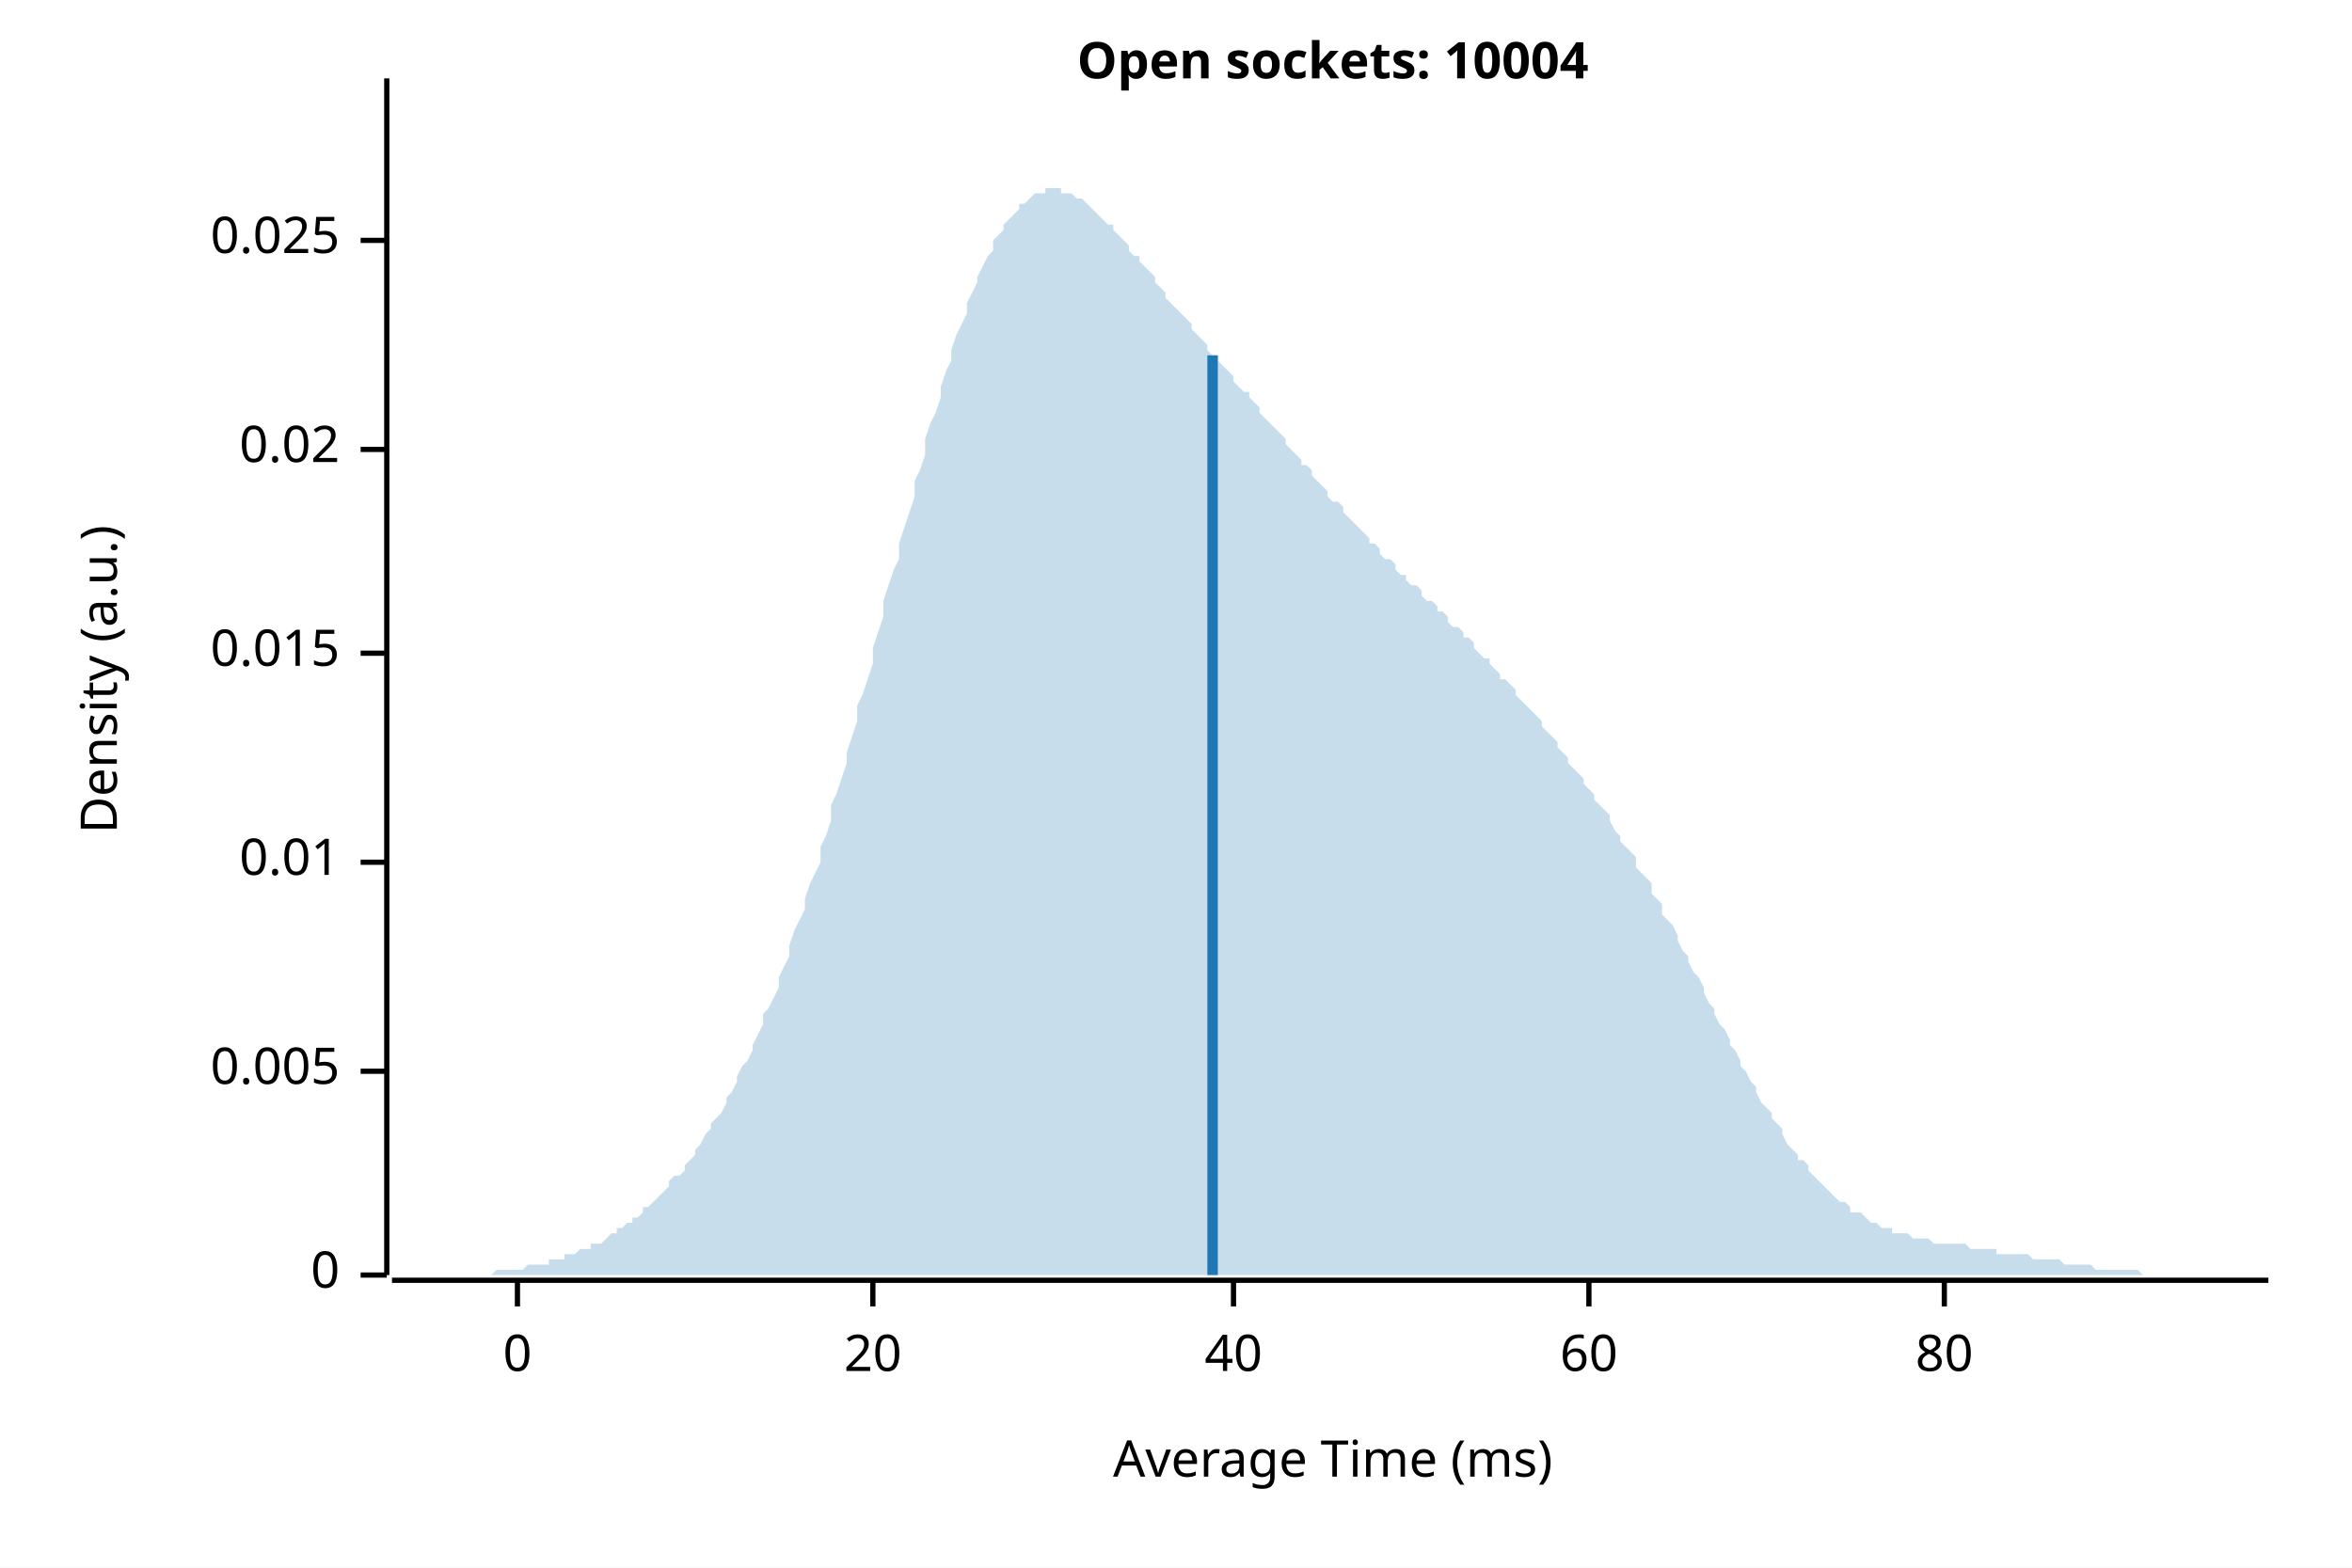
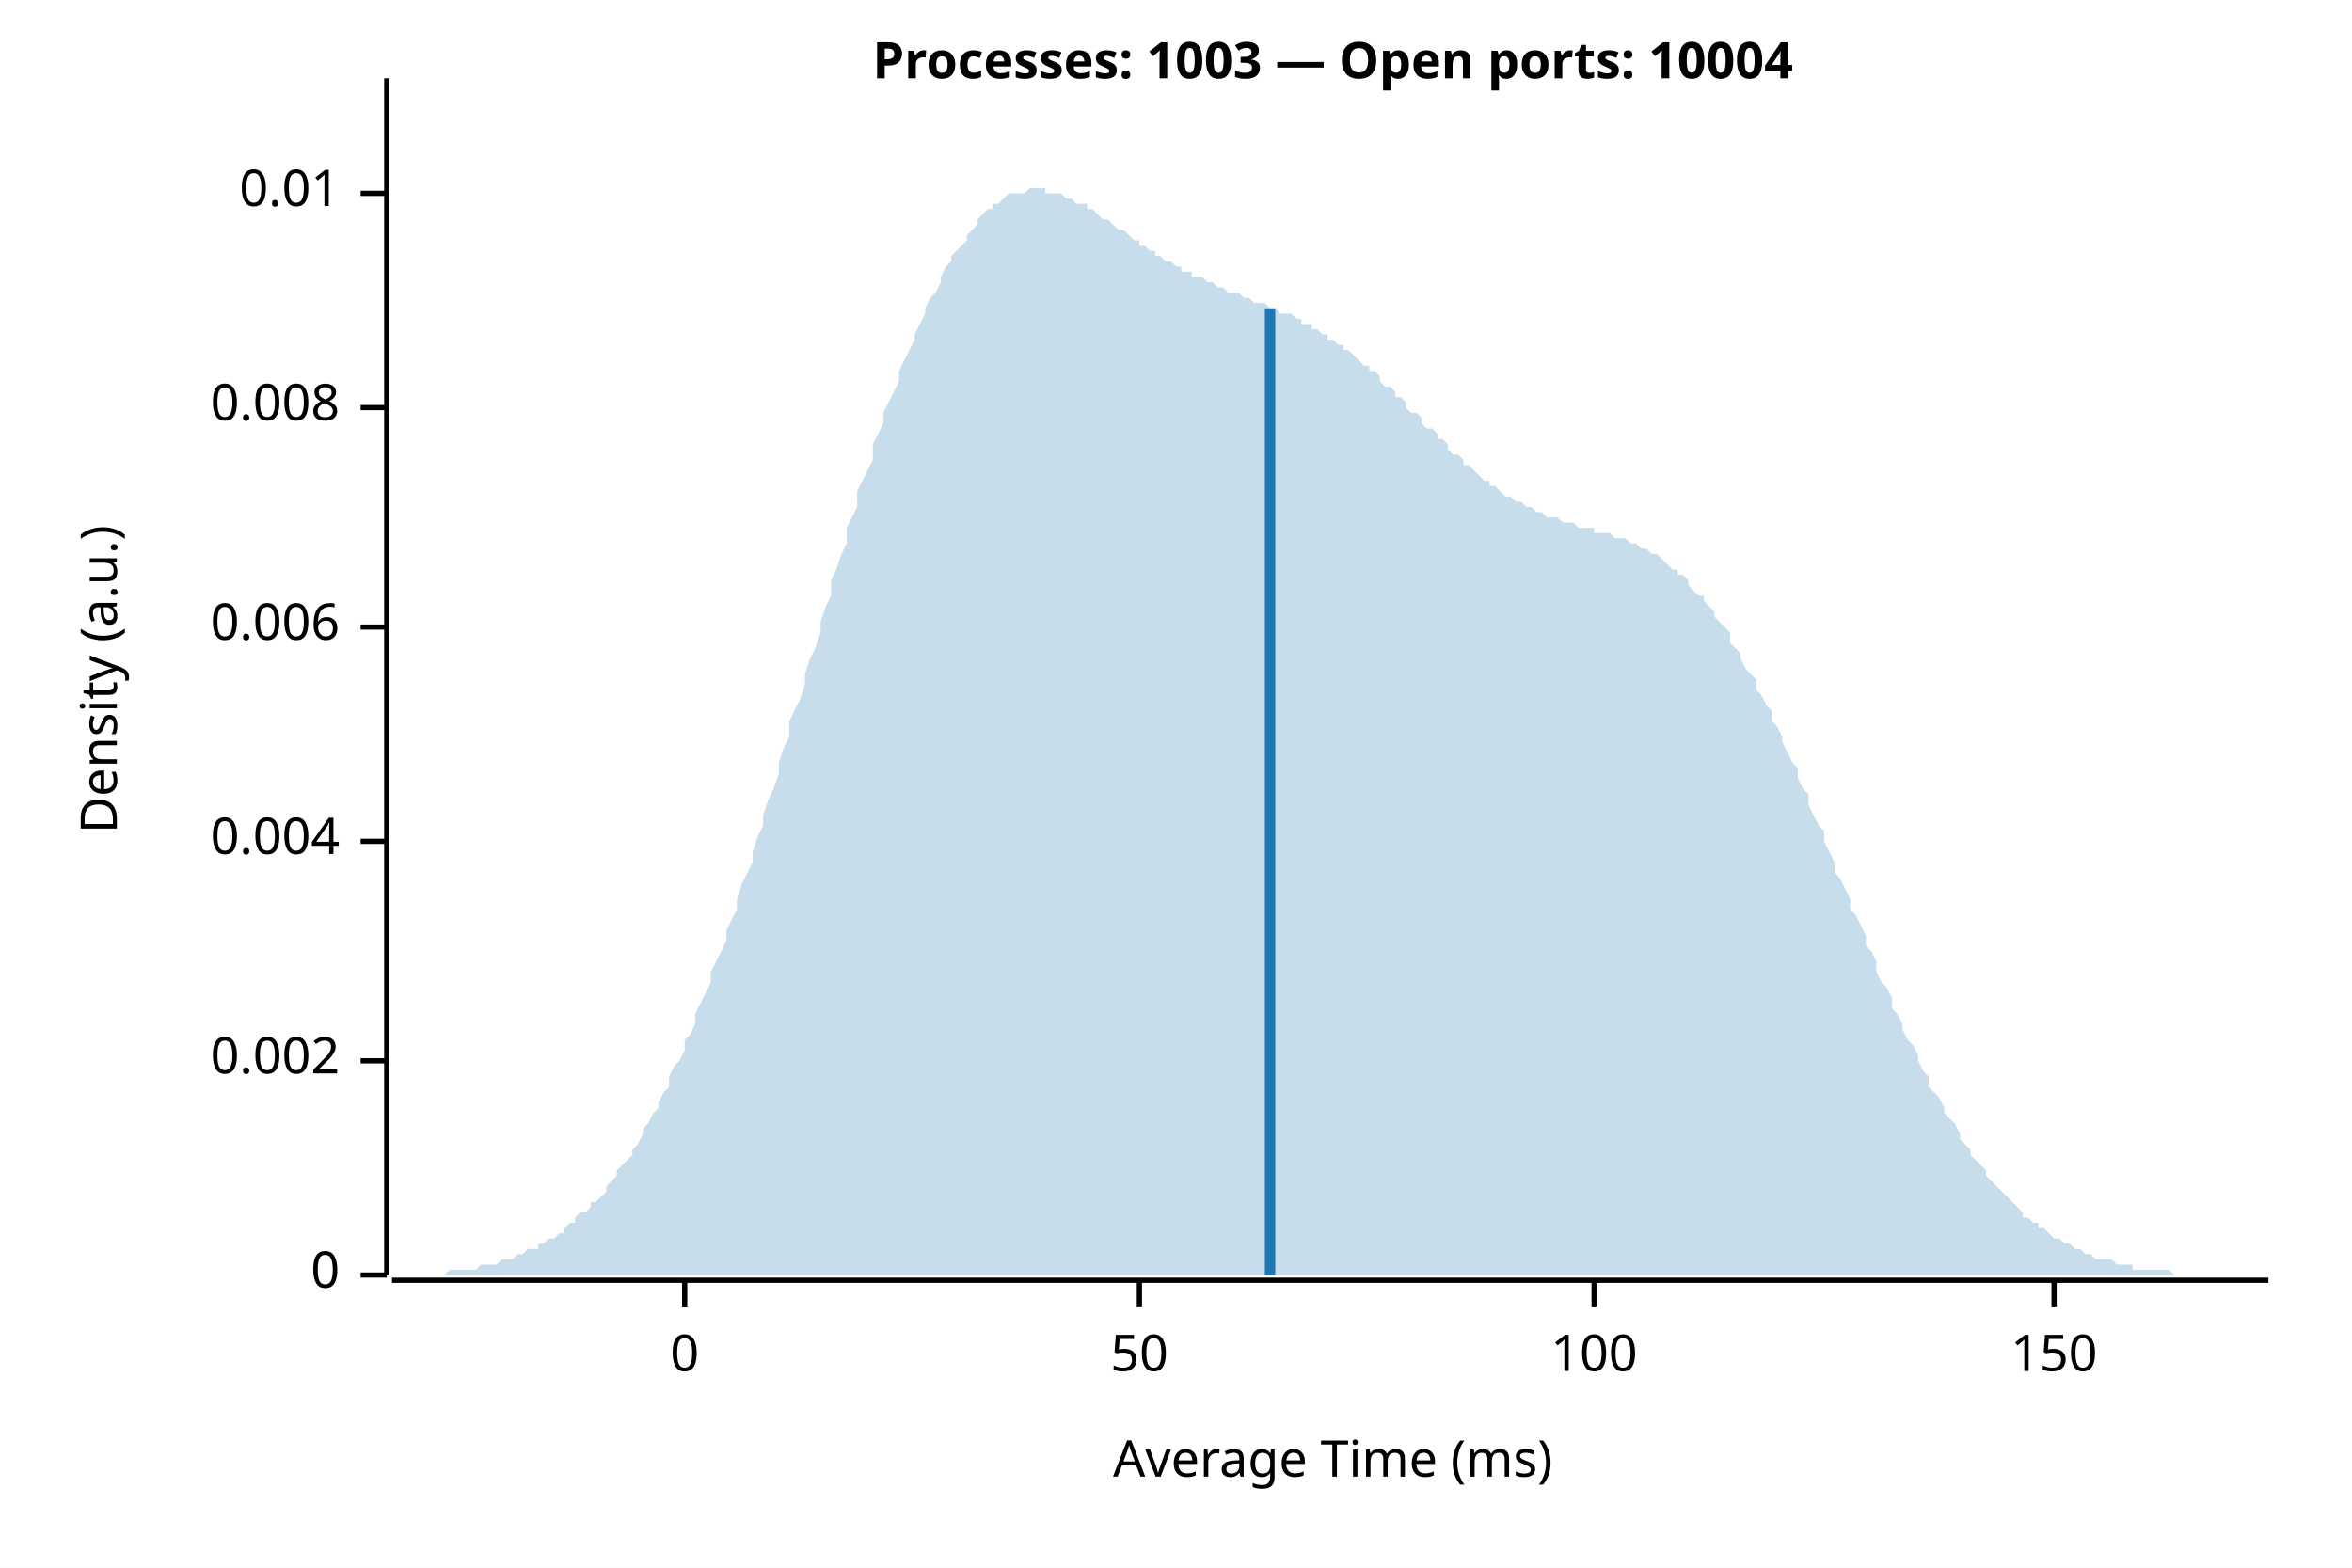
<svg xmlns="http://www.w3.org/2000/svg" width="450" height="300" viewBox="0 0 450 300">
  <rect width="100%" height="100%" fill="white" />
-   <text x="255" y="15" font-weight="bold" text-anchor="middle" font-family="sans-serif" font-size="9.677" opacity="1" fill="#000000">Open sockets: 10004</text>
+   <text x="255" y="15" font-weight="bold" text-anchor="middle" font-family="sans-serif" font-size="9.677" opacity="1" fill="#000000">Processes: 1003 — Open ports: 10004</text>
  <text x="15" y="130" dy="0.76em" text-anchor="middle" font-family="sans-serif" font-size="9.677" opacity="1" fill="#000000" transform="rotate(270, 15, 130)">
Density (a.u.)
</text>
  <text x="255" y="285" dy="-0.5ex" text-anchor="middle" font-family="sans-serif" font-size="9.677" opacity="1" fill="#000000">
Average Time (ms)
</text>
  <polyline fill="none" opacity="1" stroke="#000000" stroke-width="1" points="74,15 74,244 " />
  <text x="65" y="244" dy="0.5ex" text-anchor="end" font-family="sans-serif" font-size="9.677" opacity="1" fill="#000000">
0
</text>
  <polyline fill="none" opacity="1" stroke="#000000" stroke-width="1" points="69,244 74,244 " />
-   <text x="65" y="205" dy="0.5ex" text-anchor="end" font-family="sans-serif" font-size="9.677" opacity="1" fill="#000000">
- 0.005
+   <text x="65" y="203" dy="0.5ex" text-anchor="end" font-family="sans-serif" font-size="9.677" opacity="1" fill="#000000">
+ 0.002
</text>
-   <polyline fill="none" opacity="1" stroke="#000000" stroke-width="1" points="69,205 74,205 " />
-   <text x="65" y="165" dy="0.5ex" text-anchor="end" font-family="sans-serif" font-size="9.677" opacity="1" fill="#000000">
+   <polyline fill="none" opacity="1" stroke="#000000" stroke-width="1" points="69,203 74,203 " />
+   <text x="65" y="161" dy="0.5ex" text-anchor="end" font-family="sans-serif" font-size="9.677" opacity="1" fill="#000000">
+ 0.004
+ </text>
+   <polyline fill="none" opacity="1" stroke="#000000" stroke-width="1" points="69,161 74,161 " />
+   <text x="65" y="120" dy="0.5ex" text-anchor="end" font-family="sans-serif" font-size="9.677" opacity="1" fill="#000000">
+ 0.006
+ </text>
+   <polyline fill="none" opacity="1" stroke="#000000" stroke-width="1" points="69,120 74,120 " />
+   <text x="65" y="78" dy="0.5ex" text-anchor="end" font-family="sans-serif" font-size="9.677" opacity="1" fill="#000000">
+ 0.008
+ </text>
+   <polyline fill="none" opacity="1" stroke="#000000" stroke-width="1" points="69,78 74,78 " />
+   <text x="65" y="37" dy="0.5ex" text-anchor="end" font-family="sans-serif" font-size="9.677" opacity="1" fill="#000000">
0.01
</text>
-   <polyline fill="none" opacity="1" stroke="#000000" stroke-width="1" points="69,165 74,165 " />
-   <text x="65" y="125" dy="0.5ex" text-anchor="end" font-family="sans-serif" font-size="9.677" opacity="1" fill="#000000">
- 0.015
- </text>
-   <polyline fill="none" opacity="1" stroke="#000000" stroke-width="1" points="69,125 74,125 " />
-   <text x="65" y="86" dy="0.5ex" text-anchor="end" font-family="sans-serif" font-size="9.677" opacity="1" fill="#000000">
- 0.02
- </text>
-   <polyline fill="none" opacity="1" stroke="#000000" stroke-width="1" points="69,86 74,86 " />
-   <text x="65" y="46" dy="0.5ex" text-anchor="end" font-family="sans-serif" font-size="9.677" opacity="1" fill="#000000">
- 0.025
- </text>
-   <polyline fill="none" opacity="1" stroke="#000000" stroke-width="1" points="69,46 74,46 " />
+   <polyline fill="none" opacity="1" stroke="#000000" stroke-width="1" points="69,37 74,37 " />
  <polyline fill="none" opacity="1" stroke="#000000" stroke-width="1" points="75,245 434,245 " />
-   <text x="99" y="255" dy="0.76em" text-anchor="middle" font-family="sans-serif" font-size="9.677" opacity="1" fill="#000000">
+   <text x="131" y="255" dy="0.76em" text-anchor="middle" font-family="sans-serif" font-size="9.677" opacity="1" fill="#000000">
0
</text>
-   <polyline fill="none" opacity="1" stroke="#000000" stroke-width="1" points="99,245 99,250 " />
-   <text x="167" y="255" dy="0.76em" text-anchor="middle" font-family="sans-serif" font-size="9.677" opacity="1" fill="#000000">
- 20
+   <polyline fill="none" opacity="1" stroke="#000000" stroke-width="1" points="131,245 131,250 " />
+   <text x="218" y="255" dy="0.76em" text-anchor="middle" font-family="sans-serif" font-size="9.677" opacity="1" fill="#000000">
+ 50
</text>
-   <polyline fill="none" opacity="1" stroke="#000000" stroke-width="1" points="167,245 167,250 " />
-   <text x="236" y="255" dy="0.76em" text-anchor="middle" font-family="sans-serif" font-size="9.677" opacity="1" fill="#000000">
- 40
+   <polyline fill="none" opacity="1" stroke="#000000" stroke-width="1" points="218,245 218,250 " />
+   <text x="305" y="255" dy="0.76em" text-anchor="middle" font-family="sans-serif" font-size="9.677" opacity="1" fill="#000000">
+ 100
</text>
-   <polyline fill="none" opacity="1" stroke="#000000" stroke-width="1" points="236,245 236,250 " />
-   <text x="304" y="255" dy="0.76em" text-anchor="middle" font-family="sans-serif" font-size="9.677" opacity="1" fill="#000000">
- 60
+   <polyline fill="none" opacity="1" stroke="#000000" stroke-width="1" points="305,245 305,250 " />
+   <text x="393" y="255" dy="0.76em" text-anchor="middle" font-family="sans-serif" font-size="9.677" opacity="1" fill="#000000">
+ 150
</text>
-   <polyline fill="none" opacity="1" stroke="#000000" stroke-width="1" points="304,245 304,250 " />
-   <text x="372" y="255" dy="0.76em" text-anchor="middle" font-family="sans-serif" font-size="9.677" opacity="1" fill="#000000">
- 80
- </text>
-   <polyline fill="none" opacity="1" stroke="#000000" stroke-width="1" points="372,245 372,250 " />
-   <polygon opacity="0.25" fill="#1F78B4" points="75,244 75,244 76,244 77,244 77,244 78,244 79,244 80,244 80,244 81,244 82,244 82,244 83,244 84,244 85,244 85,244 86,244 87,244 87,244 88,244 89,244 90,244 90,244 91,244 92,244 92,244 93,244 94,244 95,243 95,243 96,243 97,243 98,243 98,243 99,243 100,243 100,243 101,242 102,242 103,242 103,242 104,242 105,242 105,241 106,241 107,241 108,241 108,240 109,240 110,240 110,240 111,239 112,239 113,239 113,238 114,238 115,238 116,237 116,237 117,236 118,236 118,235 119,235 120,234 121,234 121,233 122,233 123,232 123,231 124,231 125,230 126,229 126,229 127,228 128,227 128,226 129,225 130,225 131,224 131,223 132,222 133,221 133,220 134,219 135,217 136,216 136,215 137,214 138,213 139,211 139,210 140,209 141,207 141,206 142,204 143,203 144,201 144,200 145,198 146,196 146,194 147,193 148,191 149,189 149,187 150,185 151,183 151,181 152,178 153,176 154,174 154,172 155,169 156,167 157,165 157,162 158,160 159,157 159,154 160,152 161,149 162,146 162,144 163,141 164,138 164,135 165,133 166,130 167,127 167,124 168,121 169,118 169,115 170,112 171,109 172,107 172,104 173,101 174,98 175,95 175,92 176,90 177,87 177,84 178,81 179,79 180,76 180,74 181,71 182,69 182,67 183,64 184,62 185,60 185,58 186,56 187,54 187,53 188,51 189,49 190,48 190,46 191,45 192,44 192,43 193,42 194,41 195,40 195,39 196,39 197,38 198,37 198,37 199,37 200,37 200,36 201,36 202,36 203,36 203,37 204,37 205,37 205,37 206,38 207,38 208,39 208,39 209,40 210,41 210,41 211,42 212,43 213,43 213,44 214,45 215,46 216,47 216,48 217,49 218,49 218,50 219,51 220,52 221,53 221,54 222,55 223,56 223,57 224,58 225,59 226,60 226,60 227,61 228,62 228,63 229,64 230,65 231,66 231,67 232,68 233,68 233,69 234,70 235,71 236,72 236,73 237,74 238,75 239,75 239,76 240,77 241,78 241,79 242,80 243,81 244,82 244,82 245,83 246,84 246,85 247,86 248,87 249,88 249,89 250,89 251,90 251,91 252,92 253,93 254,94 254,95 255,96 256,96 257,97 257,98 258,99 259,100 259,100 260,101 261,102 262,103 262,104 263,104 264,105 264,106 265,107 266,107 267,108 267,109 268,110 269,110 269,111 270,112 271,112 272,113 272,114 273,115 274,115 275,116 275,117 276,117 277,118 277,119 278,120 279,120 280,121 280,122 281,122 282,123 282,124 283,125 284,126 285,126 285,127 286,128 287,129 287,130 288,130 289,131 290,132 290,133 291,134 292,135 292,135 293,136 294,137 295,138 295,139 296,140 297,141 298,142 298,143 299,144 300,145 300,146 301,147 302,148 303,149 303,150 304,151 305,152 305,153 306,154 307,155 308,156 308,157 309,159 310,160 310,161 311,162 312,163 313,164 313,166 314,167 315,168 316,169 316,171 317,172 318,173 318,175 319,176 320,177 321,179 321,180 322,182 323,183 323,184 324,186 325,187 326,189 326,190 327,192 328,193 328,194 329,196 330,197 331,199 331,200 332,201 333,203 333,204 334,205 335,207 336,208 336,209 337,211 338,212 339,213 339,214 340,215 341,216 341,217 342,219 343,220 344,221 344,222 345,222 346,223 346,224 347,225 348,226 349,227 349,227 350,228 351,229 351,229 352,230 353,230 354,231 354,232 355,232 356,232 357,233 357,233 358,234 359,234 359,234 360,235 361,235 362,235 362,236 363,236 364,236 364,236 365,236 366,237 367,237 367,237 368,237 369,237 369,237 370,238 371,238 372,238 372,238 373,238 374,238 375,238 375,238 376,238 377,239 377,239 378,239 379,239 380,239 380,239 381,239 382,239 382,240 383,240 384,240 385,240 385,240 386,240 387,240 387,240 388,240 389,241 390,241 390,241 391,241 392,241 392,241 393,241 394,241 395,242 395,242 396,242 397,242 398,242 398,242 399,242 400,242 400,242 401,243 402,243 403,243 403,243 404,243 405,243 405,243 406,243 407,243 408,243 408,243 409,243 410,244 410,244 411,244 412,244 413,244 413,244 414,244 415,244 416,244 416,244 417,244 418,244 418,244 419,244 420,244 421,244 421,244 422,244 423,244 423,244 424,244 425,244 426,244 426,244 427,244 428,244 428,244 429,244 430,244 431,244 431,244 432,244 433,244 434,244 434,244 75,244 " />
-   <polyline fill="none" opacity="1" stroke="#1F78B4" stroke-width="2" points="232,244 232,68 " />
+   <polyline fill="none" opacity="1" stroke="#000000" stroke-width="1" points="393,245 393,250 " />
+   <polygon opacity="0.25" fill="#1F78B4" points="75,244 75,244 76,244 77,244 77,244 78,244 79,244 80,244 80,244 81,244 82,244 82,244 83,244 84,244 85,244 85,244 86,243 87,243 87,243 88,243 89,243 90,243 90,243 91,243 92,242 92,242 93,242 94,242 95,242 95,242 96,241 97,241 98,241 98,241 99,240 100,240 100,240 101,239 102,239 103,239 103,238 104,238 105,237 105,237 106,237 107,236 108,236 108,235 109,234 110,234 110,233 111,232 112,232 113,231 113,230 114,230 115,229 116,228 116,227 117,226 118,225 118,224 119,223 120,222 121,221 121,220 122,219 123,217 123,216 124,215 125,213 126,212 126,211 127,209 128,208 128,206 129,204 130,203 131,201 131,199 132,198 133,196 133,194 134,192 135,190 136,188 136,186 137,184 138,182 139,180 139,178 140,176 141,174 141,172 142,169 143,167 144,165 144,163 145,160 146,158 146,156 147,153 148,151 149,148 149,146 150,143 151,141 151,138 152,136 153,134 154,131 154,129 155,126 156,124 157,121 157,119 158,116 159,114 159,111 160,109 161,106 162,104 162,101 163,99 164,97 164,94 165,92 166,90 167,88 167,85 168,83 169,81 169,79 170,77 171,75 172,73 172,71 173,69 174,67 175,65 175,64 176,62 177,60 177,59 178,57 179,56 180,54 180,53 181,51 182,50 182,49 183,48 184,47 185,46 185,45 186,44 187,43 187,42 188,41 189,40 190,40 190,39 191,39 192,38 192,38 193,37 194,37 195,37 195,37 196,37 197,36 198,36 198,36 199,36 200,36 200,37 201,37 202,37 203,37 203,37 204,38 205,38 205,38 206,39 207,39 208,39 208,40 209,40 210,41 210,41 211,42 212,42 213,43 213,43 214,44 215,44 216,45 216,45 217,46 218,46 218,47 219,47 220,48 221,48 221,49 222,49 223,50 223,50 224,50 225,51 226,51 226,52 227,52 228,52 228,53 229,53 230,53 231,54 231,54 232,54 233,55 233,55 234,55 235,56 236,56 236,56 237,56 238,57 239,57 239,57 240,58 241,58 241,58 242,58 243,59 244,59 244,59 245,60 246,60 246,60 247,60 248,61 249,61 249,62 250,62 251,62 251,63 252,63 253,64 254,64 254,65 255,65 256,66 257,66 257,67 258,67 259,68 259,68 260,69 261,70 262,70 262,71 263,71 264,72 264,73 265,74 266,74 267,75 267,76 268,76 269,77 269,78 270,79 271,79 272,80 272,81 273,82 274,82 275,83 275,84 276,84 277,85 277,86 278,87 279,87 280,88 280,89 281,89 282,90 282,90 283,91 284,92 285,92 285,93 286,93 287,94 287,94 288,95 289,95 290,96 290,96 291,96 292,97 292,97 293,97 294,98 295,98 295,98 296,99 297,99 298,99 298,99 299,100 300,100 300,100 301,100 302,101 303,101 303,101 304,101 305,101 305,102 306,102 307,102 308,102 308,102 309,103 310,103 310,103 311,103 312,104 313,104 313,104 314,105 315,105 316,106 316,106 317,106 318,107 318,107 319,108 320,109 321,109 321,110 322,110 323,111 323,112 324,113 325,114 326,114 326,115 327,116 328,117 328,118 329,119 330,120 331,121 331,123 332,124 333,125 333,126 334,128 335,129 336,130 336,132 337,133 338,135 339,136 339,138 340,139 341,141 341,142 342,144 343,146 344,147 344,149 345,151 346,152 346,154 347,156 348,158 349,159 349,161 350,163 351,165 351,167 352,168 353,170 354,172 354,174 355,175 356,177 357,179 357,181 358,182 359,184 359,186 360,188 361,189 362,191 362,193 363,194 364,196 364,197 365,199 366,200 367,202 367,203 368,205 369,206 369,208 370,209 371,210 372,212 372,213 373,214 374,215 375,217 375,218 376,219 377,220 377,221 378,222 379,223 380,224 380,225 381,226 382,227 382,227 383,228 384,229 385,230 385,230 386,231 387,232 387,233 388,233 389,234 390,234 390,235 391,235 392,236 392,236 393,237 394,237 395,238 395,238 396,238 397,239 398,239 398,239 399,240 400,240 400,240 401,241 402,241 403,241 403,241 404,241 405,242 405,242 406,242 407,242 408,242 408,243 409,243 410,243 410,243 411,243 412,243 413,243 413,243 414,243 415,243 416,244 416,244 417,244 418,244 418,244 419,244 420,244 421,244 421,244 422,244 423,244 423,244 424,244 425,244 426,244 426,244 427,244 428,244 428,244 429,244 430,244 431,244 431,244 432,244 433,244 434,244 434,244 75,244 " />
+   <polyline fill="none" opacity="1" stroke="#1F78B4" stroke-width="2" points="243,244 243,59 " />
</svg>
